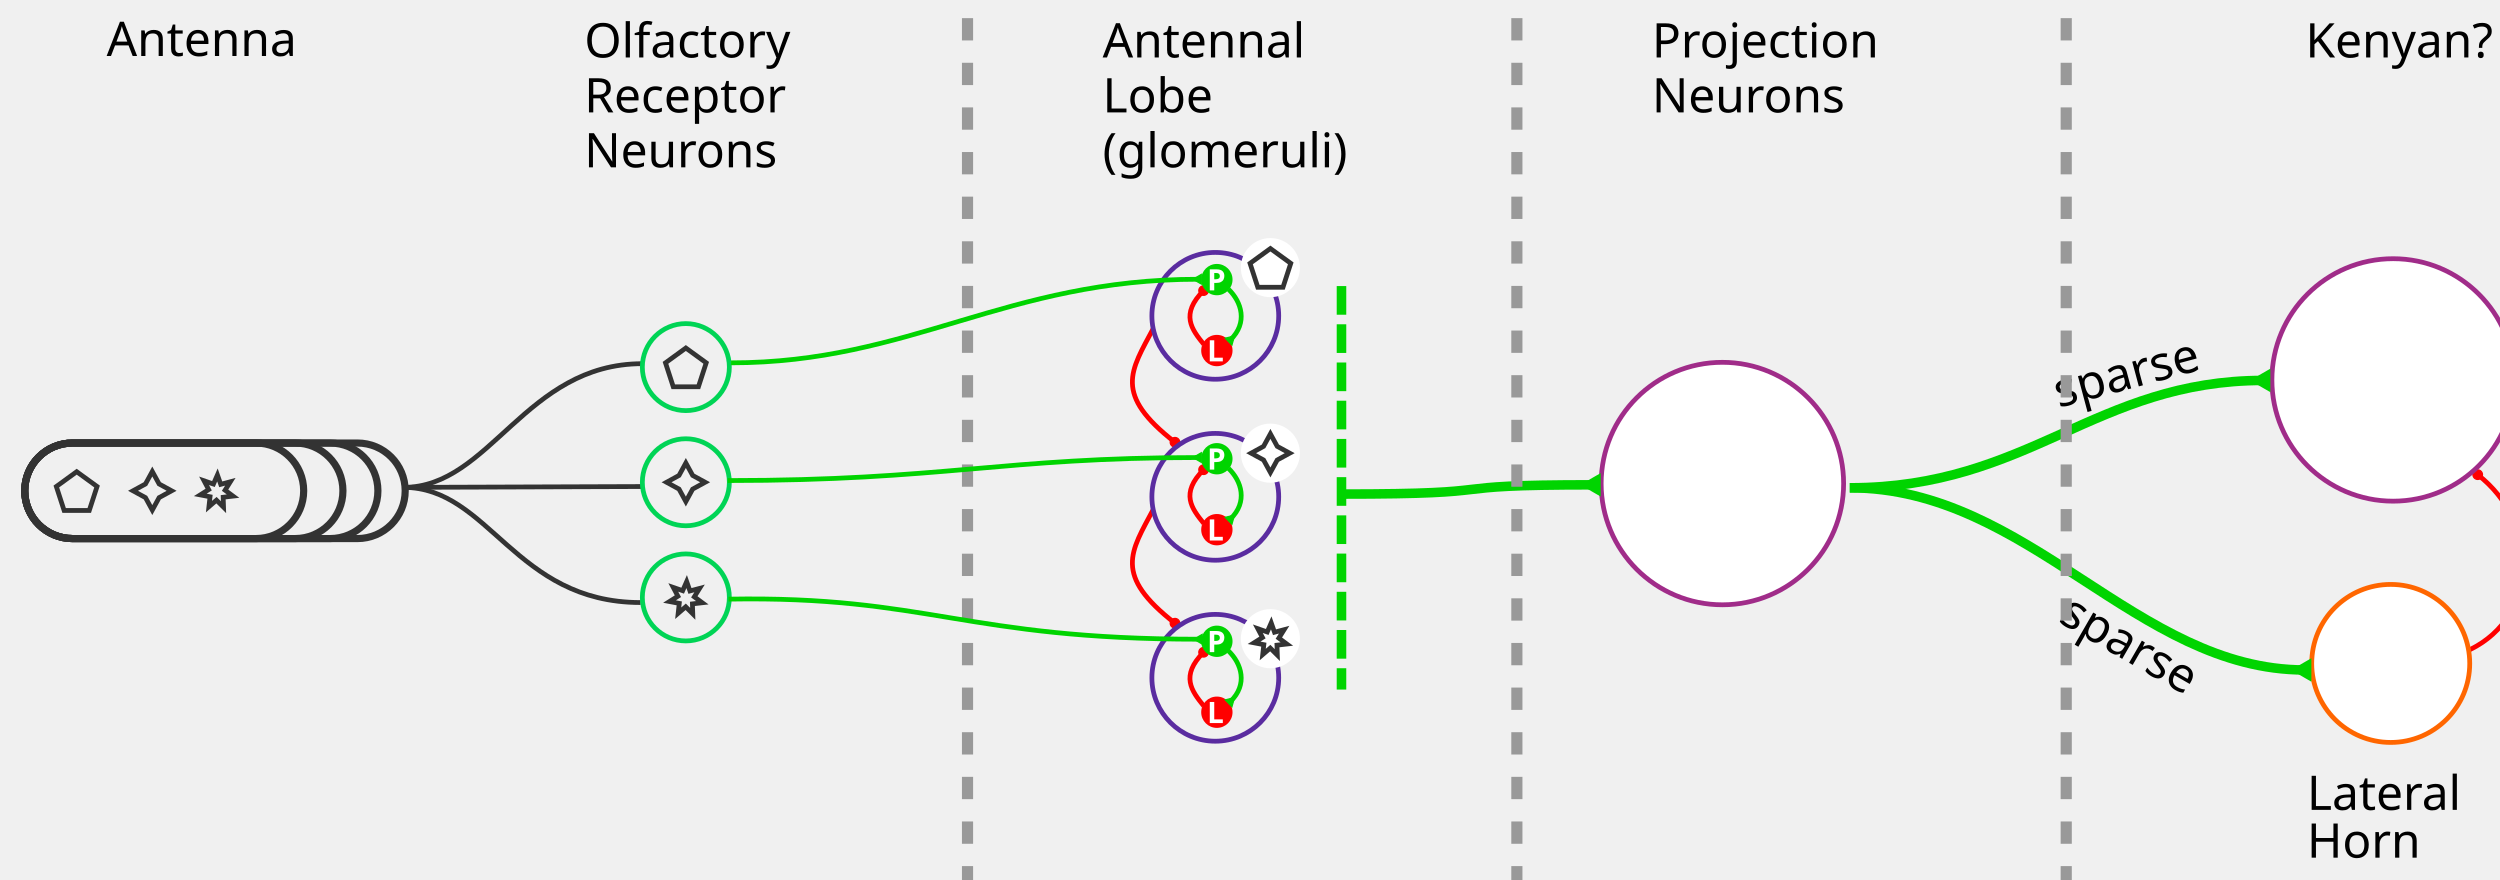
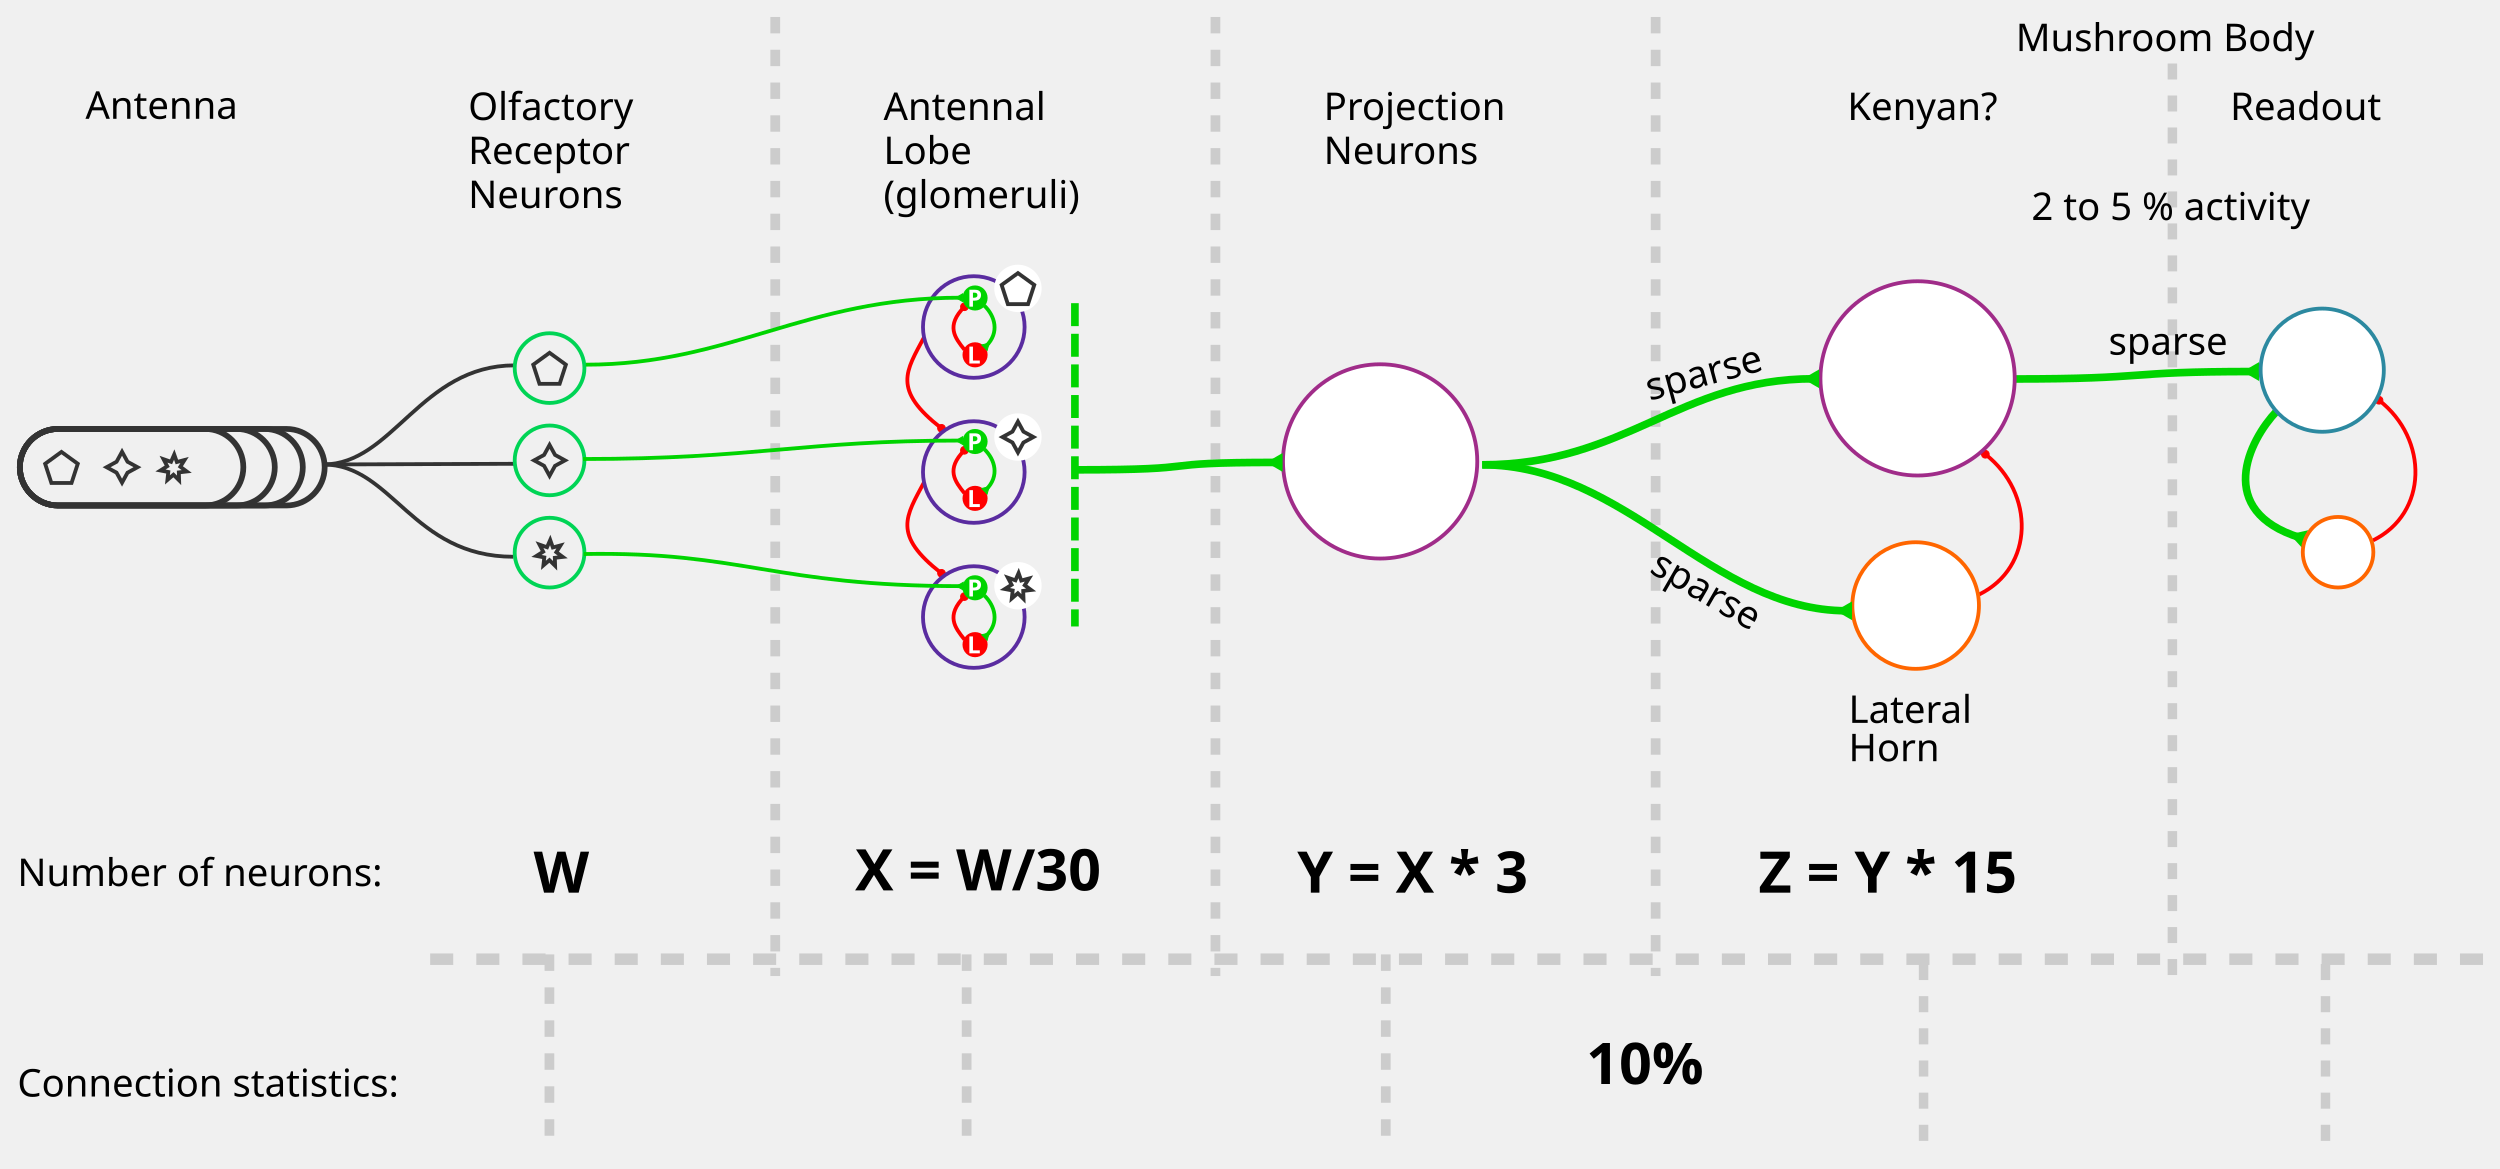
- <svg xmlns="http://www.w3.org/2000/svg" width="590.793mm" height="207.842mm" viewBox="0 0 2093.36 736.447" id="svg2" version="1.1">
+ <svg xmlns="http://www.w3.org/2000/svg" width="737.308mm" height="344.683mm" viewBox="0 0 2612.509 1221.317" id="svg2" version="1.1">
  <defs id="defs4">
+     <marker orient="auto" refY="0" refX="0" id="marker5121" style="overflow:visible">
+       <path id="path5123" d="m 5.77,0 -8.65,5 0,-10 8.65,5 z" style="fill:#00d400;fill-opacity:1;fill-rule:evenodd;stroke:#00d400;stroke-width:1pt;stroke-opacity:1" transform="scale(-0.2,-0.2)" />
+     </marker>
+     <marker orient="auto" refY="0" refX="0" id="marker4779" style="overflow:visible">
+       <path id="path4781" d="m 5.77,0 -8.65,5 0,-10 8.65,5 z" style="fill:#00d400;fill-opacity:1;fill-rule:evenodd;stroke:#00d400;stroke-width:1pt;stroke-opacity:1" transform="scale(-0.2,-0.2)" />
+     </marker>
+     <marker orient="auto" refY="0" refX="0" id="marker4425" style="overflow:visible">
+       <path id="path4427" d="m -2.5,-1 c 0,2.76 -2.24,5 -5,5 -2.76,0 -5,-2.24 -5,-5 0,-2.76 2.24,-5 5,-5 2.76,0 5,2.24 5,5 z" style="fill:#ff0000;fill-opacity:1;fill-rule:evenodd;stroke:#ff0000;stroke-width:1pt;stroke-opacity:1" transform="matrix(0.2,0,0,0.2,1.48,0.2)" />
+     </marker>
    <marker orient="auto" refY="0" refX="0" id="marker4409" style="overflow:visible">
      <path id="path4411" d="m 5.77,0 -8.65,5 0,-10 8.65,5 z" style="fill:#00d400;fill-opacity:1;fill-rule:evenodd;stroke:#00d400;stroke-width:1pt;stroke-opacity:1" transform="scale(-0.2,-0.2)" />
    </marker>
    <marker style="overflow:visible" id="marker9525" refX="0" refY="0" orient="auto">
      <path transform="scale(-0.2,-0.2)" style="fill:#00d400;fill-opacity:1;fill-rule:evenodd;stroke:#00d400;stroke-width:1pt;stroke-opacity:1" d="m 5.77,0 -8.65,5 0,-10 8.65,5 z" id="path9527" />
    </marker>
    <marker orient="auto" refY="0" refX="0" id="marker9425" style="overflow:visible">
      <path id="path9427" d="m 5.77,0 -8.65,5 0,-10 8.65,5 z" style="fill:#00d400;fill-opacity:1;fill-rule:evenodd;stroke:#00d400;stroke-width:1pt;stroke-opacity:1" transform="scale(-0.2,-0.2)" />
    </marker>
    <marker style="overflow:visible" id="marker9136" refX="0" refY="0" orient="auto">
      <path transform="matrix(0.2,0,0,0.2,1.48,0.2)" style="fill:#ff0000;fill-opacity:1;fill-rule:evenodd;stroke:#ff0000;stroke-width:1pt;stroke-opacity:1" d="m -2.5,-1 c 0,2.76 -2.24,5 -5,5 -2.76,0 -5,-2.24 -5,-5 0,-2.76 2.24,-5 5,-5 2.76,0 5,2.24 5,5 z" id="path9138" />
    </marker>
    <marker orient="auto" refY="0" refX="0" id="marker9034" style="overflow:visible">
      <path id="path9036" d="m -2.5,-1 c 0,2.76 -2.24,5 -5,5 -2.76,0 -5,-2.24 -5,-5 0,-2.76 2.24,-5 5,-5 2.76,0 5,2.24 5,5 z" style="fill:#ff0000;fill-opacity:1;fill-rule:evenodd;stroke:#ff0000;stroke-width:1pt;stroke-opacity:1" transform="matrix(0.2,0,0,0.2,1.48,0.2)" />
    </marker>
    <marker style="overflow:visible" id="marker7264" refX="0" refY="0" orient="auto">
      <path transform="scale(-0.2,-0.2)" style="fill:#00d400;fill-opacity:1;fill-rule:evenodd;stroke:#00d400;stroke-width:1pt;stroke-opacity:1" d="m 5.77,0 -8.65,5 0,-10 8.65,5 z" id="path7266" />
    </marker>
    <marker style="overflow:visible" id="marker7194" refX="0" refY="0" orient="auto">
      <path transform="scale(-0.2,-0.2)" style="fill:#00d400;fill-opacity:1;fill-rule:evenodd;stroke:#00d400;stroke-width:1pt;stroke-opacity:1" d="m 5.77,0 -8.65,5 0,-10 8.65,5 z" id="path7196" />
    </marker>
    <marker orient="auto" refY="0" refX="0" id="marker7124" style="overflow:visible">
      <path id="path7126" d="m 5.77,0 -8.65,5 0,-10 8.65,5 z" style="fill:#00d400;fill-opacity:1;fill-rule:evenodd;stroke:#00d400;stroke-width:1pt;stroke-opacity:1" transform="scale(-0.2,-0.2)" />
    </marker>
    <marker orient="auto" refY="0" refX="0" id="TriangleInS" style="overflow:visible">
      <path id="path4417" d="m 5.77,0 -8.65,5 0,-10 8.65,5 z" style="fill:#00d400;fill-opacity:1;fill-rule:evenodd;stroke:#00d400;stroke-width:1pt;stroke-opacity:1" transform="scale(-0.2,-0.2)" />
    </marker>
    <marker style="overflow:visible" id="marker5643" refX="0" refY="0" orient="auto">
      <path transform="matrix(0.2,0,0,0.2,1.48,0.2)" style="fill:#ff0000;fill-opacity:1;fill-rule:evenodd;stroke:#ff0000;stroke-width:1pt;stroke-opacity:1" d="m -2.5,-1 c 0,2.76 -2.24,5 -5,5 -2.76,0 -5,-2.24 -5,-5 0,-2.76 2.24,-5 5,-5 2.76,0 5,2.24 5,5 z" id="path5645" />
    </marker>
    <marker orient="auto" refY="0" refX="0" id="DotS" style="overflow:visible">
      <path id="path4345" d="m -2.5,-1 c 0,2.76 -2.24,5 -5,5 -2.76,0 -5,-2.24 -5,-5 0,-2.76 2.24,-5 5,-5 2.76,0 5,2.24 5,5 z" style="fill:#ff0000;fill-opacity:1;fill-rule:evenodd;stroke:#ff0000;stroke-width:1pt;stroke-opacity:1" transform="matrix(0.2,0,0,0.2,1.48,0.2)" />
    </marker>
    <marker orient="auto" refY="0" refX="0" id="TriangleInS-3" style="overflow:visible">
      <path id="path4417-6" d="m 5.77,0 -8.65,5 0,-10 8.65,5 z" style="fill:#00d400;fill-opacity:1;fill-rule:evenodd;stroke:#00d400;stroke-width:1pt;stroke-opacity:1" transform="scale(-0.2,-0.2)" />
    </marker>
    <marker orient="auto" refY="0" refX="0" id="DotS-7" style="overflow:visible">
      <path id="path4345-5" d="m -2.5,-1 c 0,2.76 -2.24,5 -5,5 -2.76,0 -5,-2.24 -5,-5 0,-2.76 2.24,-5 5,-5 2.76,0 5,2.24 5,5 z" style="fill:#ff0000;fill-opacity:1;fill-rule:evenodd;stroke:#ff0000;stroke-width:1pt;stroke-opacity:1" transform="matrix(0.2,0,0,0.2,1.48,0.2)" />
    </marker>
    <marker orient="auto" refY="0" refX="0" id="TriangleInS-35" style="overflow:visible">
      <path id="path4417-62" d="m 5.77,0 -8.65,5 0,-10 8.65,5 z" style="fill:#00d400;fill-opacity:1;fill-rule:evenodd;stroke:#00d400;stroke-width:1pt;stroke-opacity:1" transform="scale(-0.2,-0.2)" />
    </marker>
    <marker orient="auto" refY="0" refX="0" id="DotS-6" style="overflow:visible">
      <path id="path4345-1" d="m -2.5,-1 c 0,2.76 -2.24,5 -5,5 -2.76,0 -5,-2.24 -5,-5 0,-2.76 2.24,-5 5,-5 2.76,0 5,2.24 5,5 z" style="fill:#ff0000;fill-opacity:1;fill-rule:evenodd;stroke:#ff0000;stroke-width:1pt;stroke-opacity:1" transform="matrix(0.2,0,0,0.2,1.48,0.2)" />
    </marker>
    <marker orient="auto" refY="0" refX="0" id="TriangleInS-8" style="overflow:visible">
      <path id="path4417-7" d="m 5.77,0 -8.65,5 0,-10 8.65,5 z" style="fill:#00d400;fill-opacity:1;fill-rule:evenodd;stroke:#00d400;stroke-width:1pt;stroke-opacity:1" transform="scale(-0.2,-0.2)" />
    </marker>
    <marker style="overflow:visible" id="marker9136-6" refX="0" refY="0" orient="auto">
      <path transform="matrix(0.2,0,0,0.2,1.48,0.2)" style="fill:#ff0000;fill-opacity:1;fill-rule:evenodd;stroke:#ff0000;stroke-width:1pt;stroke-opacity:1" d="m -2.5,-1 c 0,2.76 -2.24,5 -5,5 -2.76,0 -5,-2.24 -5,-5 0,-2.76 2.24,-5 5,-5 2.76,0 5,2.24 5,5 z" id="path9138-1" />
    </marker>
    <marker style="overflow:visible" id="marker9525-3" refX="0" refY="0" orient="auto">
      <path transform="scale(-0.2,-0.2)" style="fill:#00d400;fill-opacity:1;fill-rule:evenodd;stroke:#00d400;stroke-width:1pt;stroke-opacity:1" d="m 5.77,0 -8.65,5 0,-10 8.65,5 z" id="path9527-6" />
    </marker>
  </defs>
-   <g id="layer1" transform="translate(569.288,-67.11219)">
-     <path style="fill:none;fill-rule:evenodd;stroke:#999999;stroke-width:9.343;stroke-linecap:butt;stroke-linejoin:miter;stroke-miterlimit:4;stroke-dasharray:18.685, 18.685;stroke-dashoffset:0;stroke-opacity:1" d="m 240.854,7.558 0,1295.016" id="path3479" />
+   <g id="layer1" transform="translate(569.2878,10.15805)">
+     <g id="g4428" transform="matrix(1,0,0,0.8501102,0,147.9702)" style="stroke:#cccccc">
+       <path style="fill:none;fill-rule:evenodd;stroke:#cccccc;stroke-width:10.133;stroke-linecap:butt;stroke-linejoin:miter;stroke-miterlimit:4;stroke-dasharray:20.266, 20.266;stroke-dashoffset:0;stroke-opacity:1" d="m 4.854,987.193 0,242.615" id="path4416" />
+       <path id="path4418" d="m 878.854,987.193 0,242.615" style="fill:none;fill-rule:evenodd;stroke:#cccccc;stroke-width:10.133;stroke-linecap:butt;stroke-linejoin:miter;stroke-miterlimit:4;stroke-dasharray:20.266, 20.266;stroke-dashoffset:0;stroke-opacity:1" />
+       <path style="fill:none;fill-rule:evenodd;stroke:#cccccc;stroke-width:9.884;stroke-linecap:butt;stroke-linejoin:miter;stroke-miterlimit:4;stroke-dasharray:19.768, 19.768;stroke-dashoffset:0;stroke-opacity:1" d="m 1440.854,998.969 0,230.839" id="path4420" />
+       <path id="path4422" d="m 440.854,987.193 0,242.615" style="fill:none;fill-rule:evenodd;stroke:#cccccc;stroke-width:10.133;stroke-linecap:butt;stroke-linejoin:miter;stroke-miterlimit:4;stroke-dasharray:20.266, 20.266;stroke-dashoffset:0;stroke-opacity:1" />
+       <path id="path4434" d="m 1860.854,998.969 0,230.839" style="fill:none;fill-rule:evenodd;stroke:#cccccc;stroke-width:9.884;stroke-linecap:butt;stroke-linejoin:miter;stroke-miterlimit:4;stroke-dasharray:19.768, 19.768;stroke-dashoffset:0;stroke-opacity:1" />
+     </g>
+     <g id="g4408" transform="matrix(1,0,0,0.8407018,0,1.204054)" style="stroke:#cccccc">
+       <path id="path3479" d="m 240.854,7.558 0,1192.158" style="fill:none;fill-rule:evenodd;stroke:#cccccc;stroke-width:10.189;stroke-linecap:butt;stroke-linejoin:miter;stroke-miterlimit:4;stroke-dasharray:20.379, 20.379;stroke-dashoffset:0;stroke-opacity:1" />
+       <path style="fill:none;fill-rule:evenodd;stroke:#cccccc;stroke-width:10.189;stroke-linecap:butt;stroke-linejoin:miter;stroke-miterlimit:4;stroke-dasharray:20.379, 20.379;stroke-dashoffset:0;stroke-opacity:1" d="m 1160.854,7.558 0,1192.158" id="path4383" />
+       <path id="path4385" d="m 1700.854,65.423 0,1134.294" style="fill:none;fill-rule:evenodd;stroke:#cccccc;stroke-width:9.939;stroke-linecap:butt;stroke-linejoin:miter;stroke-miterlimit:4;stroke-dasharray:19.878, 19.878;stroke-dashoffset:0;stroke-opacity:1" />
+       <path style="fill:none;fill-rule:evenodd;stroke:#cccccc;stroke-width:10.189;stroke-linecap:butt;stroke-linejoin:miter;stroke-miterlimit:4;stroke-dasharray:20.379, 20.379;stroke-dashoffset:0;stroke-opacity:1" d="m 700.854,7.558 0,1192.158" id="path5679" />
+     </g>
    <path style="fill:none;fill-rule:evenodd;stroke:#00d400;stroke-width:8;stroke-linecap:butt;stroke-linejoin:miter;stroke-miterlimit:4;stroke-dasharray:none;stroke-opacity:1;marker-end:url(#marker9525-3)" d="m 1533.524,385.873 c 150.502,0 110.985,-7.761 252.197,-7.761" id="path9419-7" />
    <text xml:space="preserve" style="font-style:normal;font-weight:normal;font-size:40px;line-height:1000%;font-family:sans-serif;letter-spacing:0px;word-spacing:0px;fill:#000000;fill-opacity:1;stroke:none;stroke-width:1px;stroke-linecap:butt;stroke-linejoin:miter;stroke-opacity:1" x="1634.172" y="360.477" id="text9781-5">
      <tspan id="tspan9783-3" x="1634.172" y="360.477">sparse</tspan>
    </text>
    <path id="path9134-2" d="m 1498.898,611.065 c 57.919,-28.237 58.575,-106.03 6.452,-146.549" style="fill:none;fill-rule:evenodd;stroke:#ff0000;stroke-width:4;stroke-linecap:butt;stroke-linejoin:miter;stroke-miterlimit:4;stroke-dasharray:none;stroke-opacity:1;marker-end:url(#marker9136-6)" />
    <g id="g9410">
      <path id="path9404" d="m -231.429,475.219 c 72.73,0 101.818,-103.571 200,-103.571" style="fill:none;fill-rule:evenodd;stroke:#333333;stroke-width:4;stroke-linecap:butt;stroke-linejoin:miter;stroke-miterlimit:4;stroke-dasharray:none;stroke-opacity:1" />
      <path style="fill:none;fill-rule:evenodd;stroke:#333333;stroke-width:4;stroke-linecap:butt;stroke-linejoin:miter;stroke-miterlimit:4;stroke-dasharray:none;stroke-opacity:1" d="m -231.429,475.219 199.286,-0.714" id="path9406" />
      <path id="path9408" d="m -231.429,475.219 c 72.063,0 92.928,96.429 198.571,96.429" style="fill:none;fill-rule:evenodd;stroke:#333333;stroke-width:4;stroke-linecap:butt;stroke-linejoin:miter;stroke-miterlimit:4;stroke-dasharray:none;stroke-opacity:1" />
    </g>
    <path id="path9134" d="m 396.393,342.196 c -18.798,35.481 -33.871,54.777 18.252,95.296" style="fill:none;fill-rule:evenodd;stroke:#ff0000;stroke-width:4;stroke-linecap:butt;stroke-linejoin:miter;stroke-miterlimit:4;stroke-dasharray:none;stroke-opacity:1;marker-end:url(#marker9136)" />
    <path style="fill:none;fill-rule:evenodd;stroke:#ff0000;stroke-width:4;stroke-linecap:butt;stroke-linejoin:miter;stroke-miterlimit:4;stroke-dasharray:none;stroke-opacity:1;marker-end:url(#marker9034)" d="m 396.393,493.719 c -18.798,35.481 -33.871,54.777 18.252,95.296" id="path9032" />
    <g id="g4180" transform="translate(0,160)">
      <rect rx="40" ry="40" y="278.076" x="-548.571" height="80" width="295.714" id="rect4136" style="opacity:1;fill:none;fill-opacity:1;stroke:#333333;stroke-width:6;stroke-linecap:square;stroke-linejoin:miter;stroke-miterlimit:4;stroke-dasharray:none;stroke-dashoffset:0;stroke-opacity:1" />
      <path transform="scale(1,-1)" d="m -505.068,-302.093 -17.054,-12.391 6.514,-20.049 21.08,0 6.514,20.049 z" id="path4142" style="opacity:1;fill:none;fill-opacity:1;stroke:#333333;stroke-width:4;stroke-linecap:square;stroke-linejoin:miter;stroke-miterlimit:4;stroke-dasharray:none;stroke-dashoffset:0;stroke-opacity:1" />
      <path transform="scale(1,-1)" d="m -425.6,-318.076 -10.448,5.714 -5.714,10.448 -5.714,-10.448 -10.448,-5.714 10.448,-5.714 5.714,-10.448 5.714,10.448 z" id="path4144" style="opacity:1;fill:none;fill-opacity:1;stroke:#333333;stroke-width:4;stroke-linecap:square;stroke-linejoin:miter;stroke-miterlimit:4;stroke-dasharray:none;stroke-dashoffset:0;stroke-opacity:1" />
      <path transform="scale(1,-1)" d="m -374.141,-322.531 -6.687,4.956 4.414,7.056 -8.044,-2.138 -2.765,7.85 -3.344,-7.622 -7.861,2.733 3.874,-7.366 -7.038,-4.442 8.175,-1.564 -0.915,-8.273 6.319,5.416 5.897,-5.873 -0.295,8.318 z" id="path4146" style="opacity:1;fill:none;fill-opacity:1;stroke:#333333;stroke-width:4;stroke-linecap:square;stroke-linejoin:miter;stroke-miterlimit:4;stroke-dasharray:none;stroke-dashoffset:0;stroke-opacity:1" />
      <rect rx="40" style="opacity:1;fill:none;fill-opacity:1;stroke:#333333;stroke-width:6;stroke-linecap:square;stroke-linejoin:miter;stroke-miterlimit:4;stroke-dasharray:none;stroke-dashoffset:0;stroke-opacity:1" id="rect4148" width="266.429" height="80" x="-548.571" y="278.076" ry="40" />
      <rect ry="40" y="278.076" x="-548.571" height="80" width="233.571" id="rect4150" style="opacity:1;fill:none;fill-opacity:1;stroke:#333333;stroke-width:6;stroke-linecap:square;stroke-linejoin:miter;stroke-miterlimit:4;stroke-dasharray:none;stroke-dashoffset:0;stroke-opacity:1" rx="40" />
      <rect rx="40" style="opacity:1;fill:none;fill-opacity:1;stroke:#333333;stroke-width:6;stroke-linecap:square;stroke-linejoin:miter;stroke-miterlimit:4;stroke-dasharray:none;stroke-dashoffset:0;stroke-opacity:1" id="rect4152" width="318.571" height="80" x="-548.571" y="278.076" ry="40" />
    </g>
    <g id="g4222">
      <g transform="translate(0,160)" id="g4198">
        <circle style="opacity:1;fill:none;fill-opacity:1;stroke:#00d455;stroke-width:4;stroke-linecap:square;stroke-linejoin:miter;stroke-miterlimit:4;stroke-dasharray:none;stroke-dashoffset:0;stroke-opacity:1" id="path4192" cx="5" cy="214.505" r="36.429" />
        <path style="opacity:1;fill:none;fill-opacity:1;stroke:#333333;stroke-width:4;stroke-linecap:square;stroke-linejoin:miter;stroke-miterlimit:4;stroke-dasharray:none;stroke-dashoffset:0;stroke-opacity:1" id="path4142-3" d="m 5,-198.521 -17.054,-12.391 6.514,-20.049 21.08,0 6.514,20.049 z" transform="scale(1,-1)" />
      </g>
      <g transform="translate(0,173.5714)" id="g4202">
        <path style="opacity:1;fill:none;fill-opacity:1;stroke:#333333;stroke-width:4;stroke-linecap:square;stroke-linejoin:miter;stroke-miterlimit:4;stroke-dasharray:none;stroke-dashoffset:0;stroke-opacity:1" id="path4144-6" d="m 21.162,-297.362 -10.448,5.714 -5.714,10.448 -5.714,-10.448 -10.448,-5.714 10.448,-5.714 5.714,-10.448 5.714,10.448 z" transform="scale(1,-1)" />
        <circle r="36.429" cy="297.362" cx="5" id="circle4194" style="opacity:1;fill:none;fill-opacity:1;stroke:#00d455;stroke-width:4;stroke-linecap:square;stroke-linejoin:miter;stroke-miterlimit:4;stroke-dasharray:none;stroke-dashoffset:0;stroke-opacity:1" />
      </g>
      <g transform="translate(0,160)" id="g4206">
        <path style="opacity:1;fill:none;fill-opacity:1;stroke:#333333;stroke-width:4;stroke-linecap:square;stroke-linejoin:miter;stroke-miterlimit:4;stroke-dasharray:none;stroke-dashoffset:0;stroke-opacity:1" id="path4146-7" d="m 18.77,-411.817 -6.687,4.956 4.414,7.056 -8.044,-2.138 -2.765,7.85 -3.344,-7.622 -7.861,2.733 3.874,-7.366 -7.038,-4.442 8.175,-1.564 -0.915,-8.273 6.319,5.416 5.897,-5.873 -0.295,8.318 z" transform="scale(1,-1)" />
        <circle style="opacity:1;fill:none;fill-opacity:1;stroke:#00d455;stroke-width:4;stroke-linecap:square;stroke-linejoin:miter;stroke-miterlimit:4;stroke-dasharray:none;stroke-dashoffset:0;stroke-opacity:1" id="circle4196" cx="5" cy="407.362" r="36.429" />
      </g>
    </g>
    <text xml:space="preserve" style="font-style:normal;font-weight:normal;font-size:40px;line-height:1000%;font-family:sans-serif;letter-spacing:0px;word-spacing:0px;fill:#000000;fill-opacity:1;stroke:none;stroke-width:1px;stroke-linecap:butt;stroke-linejoin:miter;stroke-opacity:1" x="-480" y="113.989" id="text4210">
      <tspan id="tspan4212" x="-480" y="113.989">Antenna</tspan>
    </text>
    <text xml:space="preserve" style="font-style:normal;font-weight:normal;font-size:40px;line-height:115%;font-family:sans-serif;letter-spacing:0px;word-spacing:0px;fill:#000000;fill-opacity:1;stroke:none;stroke-width:1px;stroke-linecap:butt;stroke-linejoin:miter;stroke-opacity:1" x="-80" y="115.219" id="text4214">
      <tspan id="tspan4216" x="-80" y="115.219" style="line-height:115%">Olfactory</tspan>
      <tspan x="-80" y="161.219" id="tspan4218" style="line-height:115%">Receptor</tspan>
      <tspan x="-80" y="207.219" id="tspan4220" style="line-height:115%">Neurons</tspan>
    </text>
    <g id="g4233">
      <circle style="opacity:1;fill:none;fill-opacity:1;stroke:#5a2ca0;stroke-width:4;stroke-linecap:square;stroke-linejoin:miter;stroke-miterlimit:4;stroke-dasharray:none;stroke-dashoffset:0;stroke-opacity:1" id="circle4161" cx="448.332" cy="331.574" r="53.096" />
      <g transform="translate(0,-59.59903)" id="g4225">
        <circle style="opacity:1;fill:#ffffff;fill-opacity:1;stroke:none;stroke-width:4;stroke-linecap:square;stroke-linejoin:miter;stroke-miterlimit:4;stroke-dasharray:none;stroke-dashoffset:0;stroke-opacity:1" id="path4207" cx="494.47" cy="350.811" r="24.749" />
        <path transform="scale(1,-1)" d="m 494.47,-334.828 -17.054,-12.391 6.514,-20.049 21.08,0 6.514,20.049 z" id="path4163" style="opacity:1;fill:none;fill-opacity:1;stroke:#333333;stroke-width:4;stroke-linecap:square;stroke-linejoin:miter;stroke-miterlimit:4;stroke-dasharray:none;stroke-dashoffset:0;stroke-opacity:1" />
      </g>
      <g id="g6861" transform="matrix(0.618354,0,0,0.618354,312.8552,72.44507)">
        <g id="g5630">
          <circle r="21.213" cy="466.063" cx="221.223" id="circle4266" style="opacity:1;fill:#ff0000;fill-opacity:1;stroke:none;stroke-width:4;stroke-linecap:square;stroke-linejoin:miter;stroke-miterlimit:4;stroke-dasharray:none;stroke-dashoffset:0;stroke-opacity:1" />
          <text id="text4268" y="480.735" x="208.03" style="font-style:normal;font-weight:normal;font-size:40px;line-height:1000%;font-family:sans-serif;letter-spacing:0px;word-spacing:0px;fill:#ffffff;fill-opacity:1;stroke:none;stroke-width:1px;stroke-linecap:butt;stroke-linejoin:miter;stroke-opacity:1" xml:space="preserve">
            <tspan style="font-style:normal;font-variant:normal;font-weight:bold;font-stretch:normal;font-family:sans-serif;-inkscape-font-specification:'sans-serif Bold'" y="480.735" x="208.03" id="tspan4270">L</tspan>
          </text>
        </g>
        <path style="fill:none;fill-rule:evenodd;stroke:#ff0000;stroke-width:6.469;stroke-linecap:butt;stroke-linejoin:miter;stroke-miterlimit:4;stroke-dasharray:none;stroke-opacity:1;marker-end:url(#DotS)" d="m 203.359,457.484 c -16.191,-20.196 -32.168,-40.445 0,-72.731" id="path4272" />
        <g transform="translate(0,43.92857)" id="g4259">
          <circle style="opacity:1;fill:#00d400;fill-opacity:1;stroke:none;stroke-width:4;stroke-linecap:square;stroke-linejoin:miter;stroke-miterlimit:4;stroke-dasharray:none;stroke-dashoffset:0;stroke-opacity:1" id="path4253" cx="221.223" cy="326.063" r="21.213" />
          <text xml:space="preserve" style="font-style:normal;font-weight:normal;font-size:40px;line-height:1000%;font-family:sans-serif;letter-spacing:0px;word-spacing:0px;fill:#ffffff;fill-opacity:1;stroke:none;stroke-width:1px;stroke-linecap:butt;stroke-linejoin:miter;stroke-opacity:1" x="208.03" y="340.735" id="text4255">
            <tspan id="tspan4257" x="208.03" y="340.735" style="font-style:normal;font-variant:normal;font-weight:bold;font-stretch:normal;font-family:sans-serif;-inkscape-font-specification:'sans-serif Bold'">P</tspan>
          </text>
        </g>
        <path id="path5641" d="m 236.897,382.967 c 17.976,17.339 26.453,45.445 2.857,68.445" style="fill:none;fill-rule:evenodd;stroke:#00d400;stroke-width:6.469;stroke-linecap:butt;stroke-linejoin:miter;stroke-miterlimit:4;stroke-dasharray:none;stroke-opacity:1;marker-end:url(#TriangleInS-3)" />
      </g>
    </g>
    <g id="g4239">
      <circle r="53.096" cy="483.117" cx="448.332" id="circle4229" style="opacity:1;fill:none;fill-opacity:1;stroke:#5a2ca0;stroke-width:4;stroke-linecap:square;stroke-linejoin:miter;stroke-miterlimit:4;stroke-dasharray:none;stroke-dashoffset:0;stroke-opacity:1" />
      <g transform="translate(0,-4.241116)" id="g4221">
        <circle r="24.749" cy="450.811" cx="494.47" id="circle4213" style="opacity:1;fill:#ffffff;fill-opacity:1;stroke:none;stroke-width:4;stroke-linecap:square;stroke-linejoin:miter;stroke-miterlimit:4;stroke-dasharray:none;stroke-dashoffset:0;stroke-opacity:1" />
        <path transform="scale(1,-1)" d="m 510.632,-450.811 -10.448,5.714 -5.714,10.448 -5.714,-10.448 -10.448,-5.714 10.448,-5.714 5.714,-10.448 5.714,10.448 z" id="path4167" style="opacity:1;fill:none;fill-opacity:1;stroke:#333333;stroke-width:4;stroke-linecap:square;stroke-linejoin:miter;stroke-miterlimit:4;stroke-dasharray:none;stroke-dashoffset:0;stroke-opacity:1" />
      </g>
      <g id="g6861-9" transform="matrix(0.618354,0,0,0.618354,312.8552,222.4451)">
        <g id="g5630-1">
          <circle r="21.213" cy="466.063" cx="221.223" id="circle4266-2" style="opacity:1;fill:#ff0000;fill-opacity:1;stroke:none;stroke-width:4;stroke-linecap:square;stroke-linejoin:miter;stroke-miterlimit:4;stroke-dasharray:none;stroke-dashoffset:0;stroke-opacity:1" />
          <text id="text4268-7" y="480.735" x="208.03" style="font-style:normal;font-weight:normal;font-size:40px;line-height:1000%;font-family:sans-serif;letter-spacing:0px;word-spacing:0px;fill:#ffffff;fill-opacity:1;stroke:none;stroke-width:1px;stroke-linecap:butt;stroke-linejoin:miter;stroke-opacity:1" xml:space="preserve">
            <tspan style="font-style:normal;font-variant:normal;font-weight:bold;font-stretch:normal;font-family:sans-serif;-inkscape-font-specification:'sans-serif Bold'" y="480.735" x="208.03" id="tspan4270-0">L</tspan>
          </text>
        </g>
        <path style="fill:none;fill-rule:evenodd;stroke:#ff0000;stroke-width:6.469;stroke-linecap:butt;stroke-linejoin:miter;stroke-miterlimit:4;stroke-dasharray:none;stroke-opacity:1;marker-end:url(#DotS-7)" d="m 203.359,457.484 c -16.191,-20.196 -32.168,-40.445 0,-72.731" id="path4272-9" />
        <g transform="translate(0,43.92857)" id="g4259-3">
          <circle style="opacity:1;fill:#00d400;fill-opacity:1;stroke:none;stroke-width:4;stroke-linecap:square;stroke-linejoin:miter;stroke-miterlimit:4;stroke-dasharray:none;stroke-dashoffset:0;stroke-opacity:1" id="path4253-6" cx="221.223" cy="326.063" r="21.213" />
          <text xml:space="preserve" style="font-style:normal;font-weight:normal;font-size:40px;line-height:1000%;font-family:sans-serif;letter-spacing:0px;word-spacing:0px;fill:#ffffff;fill-opacity:1;stroke:none;stroke-width:1px;stroke-linecap:butt;stroke-linejoin:miter;stroke-opacity:1" x="208.03" y="340.735" id="text4255-0">
            <tspan id="tspan4257-6" x="208.03" y="340.735" style="font-style:normal;font-variant:normal;font-weight:bold;font-stretch:normal;font-family:sans-serif;-inkscape-font-specification:'sans-serif Bold'">P</tspan>
          </text>
        </g>
        <path id="path5641-2" d="m 236.897,382.967 c 17.976,17.339 26.453,45.445 2.857,68.445" style="fill:none;fill-rule:evenodd;stroke:#00d400;stroke-width:6.469;stroke-linecap:butt;stroke-linejoin:miter;stroke-miterlimit:4;stroke-dasharray:none;stroke-opacity:1;marker-end:url(#TriangleInS-35)" />
      </g>
    </g>
    <g id="g4245">
      <circle style="opacity:1;fill:none;fill-opacity:1;stroke:#5a2ca0;stroke-width:4;stroke-linecap:square;stroke-linejoin:miter;stroke-miterlimit:4;stroke-dasharray:none;stroke-dashoffset:0;stroke-opacity:1" id="circle4231" cx="448.332" cy="634.66" r="53.096" />
      <g transform="translate(0,51.11679)" id="g4217">
        <circle style="opacity:1;fill:#ffffff;fill-opacity:1;stroke:none;stroke-width:4;stroke-linecap:square;stroke-linejoin:miter;stroke-miterlimit:4;stroke-dasharray:none;stroke-dashoffset:0;stroke-opacity:1" id="circle4215" cx="494.47" cy="550.811" r="24.749" />
        <path transform="scale(1,-1)" d="m 508.24,-555.266 -6.687,4.956 4.414,7.056 -8.044,-2.138 -2.765,7.85 -3.344,-7.622 -7.861,2.733 3.874,-7.366 -7.038,-4.442 8.175,-1.564 -0.915,-8.273 6.319,5.416 5.897,-5.873 -0.295,8.318 z" id="path4173" style="opacity:1;fill:none;fill-opacity:1;stroke:#333333;stroke-width:4;stroke-linecap:square;stroke-linejoin:miter;stroke-miterlimit:4;stroke-dasharray:none;stroke-dashoffset:0;stroke-opacity:1" />
      </g>
      <g id="g6861-92" transform="matrix(0.618354,0,0,0.618354,312.8552,375.3022)">
        <g id="g5630-0">
          <circle r="21.213" cy="466.063" cx="221.223" id="circle4266-23" style="opacity:1;fill:#ff0000;fill-opacity:1;stroke:none;stroke-width:4;stroke-linecap:square;stroke-linejoin:miter;stroke-miterlimit:4;stroke-dasharray:none;stroke-dashoffset:0;stroke-opacity:1" />
          <text id="text4268-75" y="480.735" x="208.03" style="font-style:normal;font-weight:normal;font-size:40px;line-height:1000%;font-family:sans-serif;letter-spacing:0px;word-spacing:0px;fill:#ffffff;fill-opacity:1;stroke:none;stroke-width:1px;stroke-linecap:butt;stroke-linejoin:miter;stroke-opacity:1" xml:space="preserve">
            <tspan style="font-style:normal;font-variant:normal;font-weight:bold;font-stretch:normal;font-family:sans-serif;-inkscape-font-specification:'sans-serif Bold'" y="480.735" x="208.03" id="tspan4270-9">L</tspan>
          </text>
        </g>
        <path style="fill:none;fill-rule:evenodd;stroke:#ff0000;stroke-width:6.469;stroke-linecap:butt;stroke-linejoin:miter;stroke-miterlimit:4;stroke-dasharray:none;stroke-opacity:1;marker-end:url(#DotS-6)" d="m 203.359,457.484 c -16.191,-20.196 -32.168,-40.445 0,-72.731" id="path4272-2" />
        <g transform="translate(0,43.92857)" id="g4259-2">
          <circle style="opacity:1;fill:#00d400;fill-opacity:1;stroke:none;stroke-width:4;stroke-linecap:square;stroke-linejoin:miter;stroke-miterlimit:4;stroke-dasharray:none;stroke-dashoffset:0;stroke-opacity:1" id="path4253-8" cx="221.223" cy="326.063" r="21.213" />
          <text xml:space="preserve" style="font-style:normal;font-weight:normal;font-size:40px;line-height:1000%;font-family:sans-serif;letter-spacing:0px;word-spacing:0px;fill:#ffffff;fill-opacity:1;stroke:none;stroke-width:1px;stroke-linecap:butt;stroke-linejoin:miter;stroke-opacity:1" x="208.03" y="340.735" id="text4255-9">
            <tspan id="tspan4257-7" x="208.03" y="340.735" style="font-style:normal;font-variant:normal;font-weight:bold;font-stretch:normal;font-family:sans-serif;-inkscape-font-specification:'sans-serif Bold'">P</tspan>
          </text>
        </g>
        <path id="path5641-3" d="m 236.897,382.967 c 17.976,17.339 26.453,45.445 2.857,68.445" style="fill:none;fill-rule:evenodd;stroke:#00d400;stroke-width:6.469;stroke-linecap:butt;stroke-linejoin:miter;stroke-miterlimit:4;stroke-dasharray:none;stroke-opacity:1;marker-end:url(#TriangleInS-8)" />
      </g>
    </g>
    <text id="text4177" y="115.219" x="354" style="font-style:normal;font-weight:normal;font-size:40px;line-height:115%;font-family:sans-serif;letter-spacing:0px;word-spacing:0px;fill:#000000;fill-opacity:1;stroke:none;stroke-width:1px;stroke-linecap:butt;stroke-linejoin:miter;stroke-opacity:1" xml:space="preserve">
      <tspan style="line-height:115%" id="tspan4183" y="115.219" x="354">Antennal</tspan>
      <tspan style="line-height:115%" y="161.219" x="354" id="tspan4190">Lobe</tspan>
      <tspan style="line-height:115%" y="207.219" x="354" id="tspan4209">(glomeruli)</tspan>
    </text>
    <path style="fill:none;fill-rule:evenodd;stroke:#00d400;stroke-width:4;stroke-linecap:butt;stroke-linejoin:miter;stroke-miterlimit:4;stroke-dasharray:none;stroke-opacity:1;marker-end:url(#marker7264)" d="m 42.857,370.934 c 150.519,0 229.554,-70 391.429,-70" id="path7118" />
    <path style="fill:none;fill-rule:evenodd;stroke:#00d400;stroke-width:4;stroke-linecap:butt;stroke-linejoin:miter;stroke-miterlimit:4;stroke-dasharray:none;stroke-opacity:1;marker-end:url(#marker7124)" d="m 40,469.505 c 180.594,0 229.849,-19.286 394.286,-19.286" id="path7120" />
    <path style="fill:none;fill-rule:evenodd;stroke:#00d400;stroke-width:4;stroke-linecap:butt;stroke-linejoin:miter;stroke-miterlimit:4;stroke-dasharray:none;stroke-opacity:1;marker-end:url(#marker7194)" d="M 40.714,568.791 C 207.449,565.859 238.515,602.362 435,602.362" id="path7122" />
    <circle style="opacity:1;fill:#ffffff;fill-opacity:1;stroke:#a02c89;stroke-width:4;stroke-linecap:square;stroke-linejoin:miter;stroke-miterlimit:4;stroke-dasharray:none;stroke-dashoffset:0;stroke-opacity:1" id="path9415" cx="1434.59" cy="385.244" r="101.513" />
    <circle r="66.157" cy="622.63" cx="1432.57" id="circle9417" style="opacity:1;fill:#ffffff;fill-opacity:1;stroke:#ff6600;stroke-width:4;stroke-linecap:square;stroke-linejoin:miter;stroke-miterlimit:4;stroke-dasharray:none;stroke-dashoffset:0;stroke-opacity:1" />
    <path style="fill:none;fill-rule:evenodd;stroke:#00d400;stroke-width:8;stroke-linecap:butt;stroke-linejoin:miter;stroke-miterlimit:4;stroke-dasharray:none;stroke-opacity:1;marker-end:url(#marker9525)" d="m 979.625,475.565 c 150.502,0 205.271,-89.904 346.482,-89.904" id="path9419" />
    <path style="fill:none;fill-rule:evenodd;stroke:#00d400;stroke-width:8;stroke-linecap:butt;stroke-linejoin:miter;stroke-miterlimit:4;stroke-dasharray:24, 8;stroke-dashoffset:0;stroke-opacity:1" d="m 553.999,306.648 0,337.857" id="path9421" />
    <path id="path9423" d="m 979.625,475.565 c 150.502,0 239.616,152.533 380.827,152.533" style="fill:none;fill-rule:evenodd;stroke:#00d400;stroke-width:8;stroke-linecap:butt;stroke-linejoin:miter;stroke-miterlimit:4;stroke-dasharray:none;stroke-opacity:1;marker-end:url(#marker9425)" />
    <text xml:space="preserve" style="font-style:normal;font-weight:normal;font-size:40px;line-height:1000%;font-family:sans-serif;letter-spacing:0px;word-spacing:0px;fill:#000000;fill-opacity:1;stroke:none;stroke-width:1px;stroke-linecap:butt;stroke-linejoin:miter;stroke-opacity:1" x="1009.319" y="693.527" id="text9781" transform="matrix(0.9659258,-0.258819,0.258819,0.9659258,0,0)">
      <tspan id="tspan9783" x="1009.319" y="693.527">sparse</tspan>
    </text>
    <text xml:space="preserve" style="font-style:normal;font-weight:normal;font-size:40px;line-height:100%;font-family:sans-serif;letter-spacing:0px;word-spacing:0px;fill:#000000;fill-opacity:1;stroke:none;stroke-width:1px;stroke-linecap:butt;stroke-linejoin:miter;stroke-opacity:1" x="1362.472" y="745.276" id="text11152">
      <tspan id="tspan11154" x="1362.472" y="745.276" style="line-height:100%">Lateral</tspan>
      <tspan x="1362.472" y="785.276" id="tspan11156" style="line-height:100%">Horn</tspan>
    </text>
    <text xml:space="preserve" style="font-style:normal;font-weight:normal;font-size:40px;line-height:115%;font-family:sans-serif;letter-spacing:0px;word-spacing:0px;fill:#000000;fill-opacity:1;stroke:none;stroke-width:1px;stroke-linecap:butt;stroke-linejoin:miter;stroke-opacity:1" x="1537.239" y="43.219" id="text11158">
      <tspan x="1537.239" y="43.219" style="line-height:115%" id="tspan11171">Mushroom Body</tspan>
      <tspan x="1537.239" y="89.219" style="line-height:115%" id="tspan11173" />
    </text>
    <text transform="matrix(0.8660254,0.5,-0.5,0.8660254,0,0)" id="text11269" y="-67.972" x="1292.358" style="font-style:normal;font-weight:normal;font-size:40px;line-height:1000%;font-family:sans-serif;letter-spacing:0px;word-spacing:0px;fill:#000000;fill-opacity:1;stroke:none;stroke-width:1px;stroke-linecap:butt;stroke-linejoin:miter;stroke-opacity:1" xml:space="preserve">
      <tspan y="-67.972" x="1292.358" id="tspan11271">sparse</tspan>
    </text>
-     <circle r="64.37" cy="376.673" cx="1857.447" id="circle4363" style="opacity:1;fill:#ffffff;fill-opacity:1;stroke:#2c89a0;stroke-width:4;stroke-linecap:square;stroke-linejoin:miter;stroke-miterlimit:4;stroke-dasharray:none;stroke-dashoffset:0;stroke-opacity:1" />
    <text id="text5014" y="115.219" x="1761.239" style="font-style:normal;font-weight:normal;font-size:40px;line-height:115%;font-family:sans-serif;letter-spacing:0px;word-spacing:0px;fill:#000000;fill-opacity:1;stroke:none;stroke-width:1px;stroke-linecap:butt;stroke-linejoin:miter;stroke-opacity:1" xml:space="preserve">
      <tspan id="tspan5020" style="line-height:115%" y="115.219" x="1761.239">Readout</tspan>
    </text>
-     <text xml:space="preserve" style="font-style:normal;font-weight:normal;font-size:40px;line-height:125%;font-family:sans-serif;letter-spacing:0px;word-spacing:0px;fill:#000000;fill-opacity:1;stroke:none;stroke-width:1px;stroke-linecap:butt;stroke-linejoin:miter;stroke-opacity:1" x="-551.105" y="890.229" id="text3475">
-       <tspan id="tspan3477" x="-551.105" y="890.229">Number of neurons:</tspan>
-     </text>
-     <path id="path4383" d="m 1160.854,7.558 0,1295.016" style="fill:none;fill-rule:evenodd;stroke:#999999;stroke-width:9.343;stroke-linecap:butt;stroke-linejoin:miter;stroke-miterlimit:4;stroke-dasharray:18.685, 18.685;stroke-dashoffset:0;stroke-opacity:1" />
-     <path style="fill:none;fill-rule:evenodd;stroke:#999999;stroke-width:9.113;stroke-linecap:butt;stroke-linejoin:miter;stroke-miterlimit:4;stroke-dasharray:18.226, 18.226;stroke-dashoffset:0;stroke-opacity:1" d="m 1700.854,70.416 0,1232.158" id="path4385" />
-     <text xml:space="preserve" style="font-style:normal;font-weight:normal;font-size:40px;line-height:125%;font-family:sans-serif;letter-spacing:0px;word-spacing:0px;fill:#000000;fill-opacity:1;stroke:none;stroke-width:1px;stroke-linecap:butt;stroke-linejoin:miter;stroke-opacity:1" x="-11.684" y="896.29" id="text4387">
-       <tspan id="tspan4389" x="-11.684" y="896.29" style="font-style:normal;font-variant:normal;font-weight:bold;font-stretch:normal;font-size:60px;font-family:sans-serif;-inkscape-font-specification:'sans-serif Bold'">W</tspan>
-     </text>
-     <text id="text4391" y="896.29" x="324.316" style="font-style:normal;font-weight:normal;font-size:40px;line-height:125%;font-family:sans-serif;letter-spacing:0px;word-spacing:0px;fill:#000000;fill-opacity:1;stroke:none;stroke-width:1px;stroke-linecap:butt;stroke-linejoin:miter;stroke-opacity:1" xml:space="preserve">
-       <tspan style="font-style:normal;font-variant:normal;font-weight:bold;font-stretch:normal;font-size:60px;font-family:sans-serif;-inkscape-font-specification:'sans-serif Bold'" y="896.29" x="324.316" id="tspan4393">X = W/30</tspan>
-     </text>
-     <text xml:space="preserve" style="font-style:normal;font-weight:normal;font-size:40px;line-height:125%;font-family:sans-serif;letter-spacing:0px;word-spacing:0px;fill:#000000;fill-opacity:1;stroke:none;stroke-width:1px;stroke-linecap:butt;stroke-linejoin:miter;stroke-opacity:1" x="1268.316" y="896.29" id="text4395">
-       <tspan id="tspan4397" x="1268.316" y="896.29" style="font-style:normal;font-variant:normal;font-weight:bold;font-stretch:normal;font-size:60px;font-family:sans-serif;-inkscape-font-specification:'sans-serif Bold'">Z = Y * 15</tspan>
+     <text xml:space="preserve" style="font-style:normal;font-weight:normal;font-size:40px;line-height:125%;font-family:sans-serif;letter-spacing:0px;word-spacing:0px;fill:#000000;fill-opacity:1;stroke:none;stroke-width:1px;stroke-linecap:butt;stroke-linejoin:miter;stroke-opacity:1" x="-551.105" y="915.719" id="text3475">
+       <tspan id="tspan3477" x="-551.105" y="915.719">Number of neurons:</tspan>
+     </text>
+     <text xml:space="preserve" style="font-style:normal;font-weight:normal;font-size:40px;line-height:125%;font-family:sans-serif;letter-spacing:0px;word-spacing:0px;fill:#000000;fill-opacity:1;stroke:none;stroke-width:1px;stroke-linecap:butt;stroke-linejoin:miter;stroke-opacity:1" x="-11.684" y="922.677" id="text4387">
+       <tspan id="tspan4389" x="-11.684" y="922.677" style="font-style:normal;font-variant:normal;font-weight:bold;font-stretch:normal;font-size:60px;font-family:sans-serif;-inkscape-font-specification:'sans-serif Bold'">W</tspan>
+     </text>
+     <text id="text4391" y="920.29" x="324.316" style="font-style:normal;font-weight:normal;font-size:40px;line-height:125%;font-family:sans-serif;letter-spacing:0px;word-spacing:0px;fill:#000000;fill-opacity:1;stroke:none;stroke-width:1px;stroke-linecap:butt;stroke-linejoin:miter;stroke-opacity:1" xml:space="preserve">
+       <tspan style="font-style:normal;font-variant:normal;font-weight:bold;font-stretch:normal;font-size:60px;font-family:sans-serif;-inkscape-font-specification:'sans-serif Bold'" y="920.29" x="324.316" id="tspan4393">X = W/30</tspan>
+     </text>
+     <text xml:space="preserve" style="font-style:normal;font-weight:normal;font-size:40px;line-height:125%;font-family:sans-serif;letter-spacing:0px;word-spacing:0px;fill:#000000;fill-opacity:1;stroke:none;stroke-width:1px;stroke-linecap:butt;stroke-linejoin:miter;stroke-opacity:1" x="1268.316" y="922.648" id="text4395">
+       <tspan id="tspan4397" x="1268.316" y="922.648" style="font-style:normal;font-variant:normal;font-weight:bold;font-stretch:normal;font-size:60px;font-family:sans-serif;-inkscape-font-specification:'sans-serif Bold'">Z = Y * 15</tspan>
    </text>
    <circle r="101.513" cy="472.016" cx="872.945" id="circle4399" style="opacity:1;fill:#ffffff;fill-opacity:1;stroke:#a02c89;stroke-width:4;stroke-linecap:square;stroke-linejoin:miter;stroke-miterlimit:4;stroke-dasharray:none;stroke-dashoffset:0;stroke-opacity:1" />
    <path id="path4407" d="m 553.072,480.827 c 150.502,0 71.084,-7.761 212.296,-7.761" style="fill:none;fill-rule:evenodd;stroke:#00d400;stroke-width:8;stroke-linecap:butt;stroke-linejoin:miter;stroke-miterlimit:4;stroke-dasharray:none;stroke-opacity:1;marker-end:url(#marker4409)" />
-     <path id="path5679" d="m 700.854,7.558 0,1295.016" style="fill:none;fill-rule:evenodd;stroke:#999999;stroke-width:9.343;stroke-linecap:butt;stroke-linejoin:miter;stroke-miterlimit:4;stroke-dasharray:18.685, 18.685;stroke-dashoffset:0;stroke-opacity:1" />
    <text xml:space="preserve" style="font-style:normal;font-weight:normal;font-size:40px;line-height:115%;font-family:sans-serif;letter-spacing:0px;word-spacing:0px;fill:#000000;fill-opacity:1;stroke:none;stroke-width:1px;stroke-linecap:butt;stroke-linejoin:miter;stroke-opacity:1" x="814" y="115.219" id="text5681">
      <tspan id="tspan5687" x="814" y="115.219" style="line-height:115%">Projection</tspan>
      <tspan x="814" y="161.219" style="line-height:115%" id="tspan5694">Neurons</tspan>
    </text>
-     <text xml:space="preserve" style="font-style:normal;font-weight:normal;font-size:40px;line-height:125%;font-family:sans-serif;letter-spacing:0px;word-spacing:0px;fill:#000000;fill-opacity:1;stroke:none;stroke-width:1px;stroke-linecap:butt;stroke-linejoin:miter;stroke-opacity:1" x="786.316" y="896.29" id="text5696">
-       <tspan id="tspan5698" x="786.316" y="896.29" style="font-style:normal;font-variant:normal;font-weight:bold;font-stretch:normal;font-size:60px;font-family:sans-serif;-inkscape-font-specification:'sans-serif Bold'">Y = X * 3</tspan>
-     </text>
-     <path id="path5700" d="m 2025.505,992.209 -2155.016,0" style="fill:none;fill-rule:evenodd;stroke:#999999;stroke-width:12.052;stroke-linecap:butt;stroke-linejoin:miter;stroke-miterlimit:4;stroke-dasharray:24.104, 24.104;stroke-dashoffset:0;stroke-opacity:1" />
+     <text xml:space="preserve" style="font-style:normal;font-weight:normal;font-size:40px;line-height:125%;font-family:sans-serif;letter-spacing:0px;word-spacing:0px;fill:#000000;fill-opacity:1;stroke:none;stroke-width:1px;stroke-linecap:butt;stroke-linejoin:miter;stroke-opacity:1" x="786.316" y="922.648" id="text5696">
+       <tspan id="tspan5698" x="786.316" y="922.648" style="font-style:normal;font-variant:normal;font-weight:bold;font-stretch:normal;font-size:60px;font-family:sans-serif;-inkscape-font-specification:'sans-serif Bold'">Y = X * 3</tspan>
+     </text>
+     <path id="path5700" d="m 2025.505,992.209 -2155.016,0" style="fill:none;fill-rule:evenodd;stroke:#cccccc;stroke-width:12.052;stroke-linecap:butt;stroke-linejoin:miter;stroke-miterlimit:4;stroke-dasharray:24.104, 24.104;stroke-dashoffset:0;stroke-opacity:1" />
    <text xml:space="preserve" style="font-style:normal;font-weight:normal;font-size:40px;line-height:115%;font-family:sans-serif;letter-spacing:0px;word-spacing:0px;fill:#000000;fill-opacity:1;stroke:none;stroke-width:1px;stroke-linecap:butt;stroke-linejoin:miter;stroke-opacity:1" x="1361.239" y="115.219" id="text5704">
      <tspan x="1361.239" y="115.219" style="line-height:115%" id="tspan5706">Kenyan?</tspan>
    </text>
+     <text id="text4543" y="1135.719" x="-551.105" style="font-style:normal;font-weight:normal;font-size:40px;line-height:125%;font-family:sans-serif;letter-spacing:0px;word-spacing:0px;fill:#000000;fill-opacity:1;stroke:none;stroke-width:1px;stroke-linecap:butt;stroke-linejoin:miter;stroke-opacity:1" xml:space="preserve">
+       <tspan y="1135.719" x="-551.105" id="tspan4545">Connection statistics:</tspan>
+     </text>
+     <path style="fill:none;fill-rule:evenodd;stroke:#ff0000;stroke-width:4;stroke-linecap:butt;stroke-linejoin:miter;stroke-miterlimit:4;stroke-dasharray:none;stroke-opacity:1;marker-end:url(#marker4425)" d="m 1910.327,554.636 c 57.919,-28.237 58.575,-106.03 6.452,-146.549" id="path4421" />
+     <path id="path4777" d="m 1809.953,419.444 c -29.433,30.862 -65.444,104.382 24.34,132.239" style="fill:none;fill-rule:evenodd;stroke:#00d400;stroke-width:8;stroke-linecap:butt;stroke-linejoin:miter;stroke-miterlimit:4;stroke-dasharray:none;stroke-opacity:1;marker-end:url(#marker4779)" />
+     <circle r="64.37" cy="376.673" cx="1857.447" id="circle4363" style="opacity:1;fill:#ffffff;fill-opacity:1;stroke:#2c89a0;stroke-width:4;stroke-linecap:square;stroke-linejoin:miter;stroke-miterlimit:4;stroke-dasharray:none;stroke-dashoffset:0;stroke-opacity:1" />
+     <circle style="opacity:1;fill:#ffffff;fill-opacity:1;stroke:#ff6600;stroke-width:4;stroke-linecap:square;stroke-linejoin:miter;stroke-miterlimit:4;stroke-dasharray:none;stroke-dashoffset:0;stroke-opacity:1" id="circle4423" cx="1873.998" cy="566.916" r="36.872" />
+     <text id="text6878" y="1122.648" x="1088.316" style="font-style:normal;font-weight:normal;font-size:40px;line-height:125%;font-family:sans-serif;letter-spacing:0px;word-spacing:0px;fill:#000000;fill-opacity:1;stroke:none;stroke-width:1px;stroke-linecap:butt;stroke-linejoin:miter;stroke-opacity:1" xml:space="preserve">
+       <tspan style="font-style:normal;font-variant:normal;font-weight:bold;font-stretch:normal;font-size:60px;font-family:sans-serif;-inkscape-font-specification:'sans-serif Bold'" y="1122.648" x="1088.316" id="tspan6880">10%</tspan>
+     </text>
+     <text xml:space="preserve" style="font-style:normal;font-weight:normal;font-size:40px;line-height:1000%;font-family:sans-serif;letter-spacing:0px;word-spacing:0px;fill:#000000;fill-opacity:1;stroke:none;stroke-width:1px;stroke-linecap:butt;stroke-linejoin:miter;stroke-opacity:1" x="1553.569" y="219.73" id="text6882">
+       <tspan id="tspan6884" x="1553.569" y="219.73">2 to 5 % activity</tspan>
+     </text>
  </g>
</svg>
